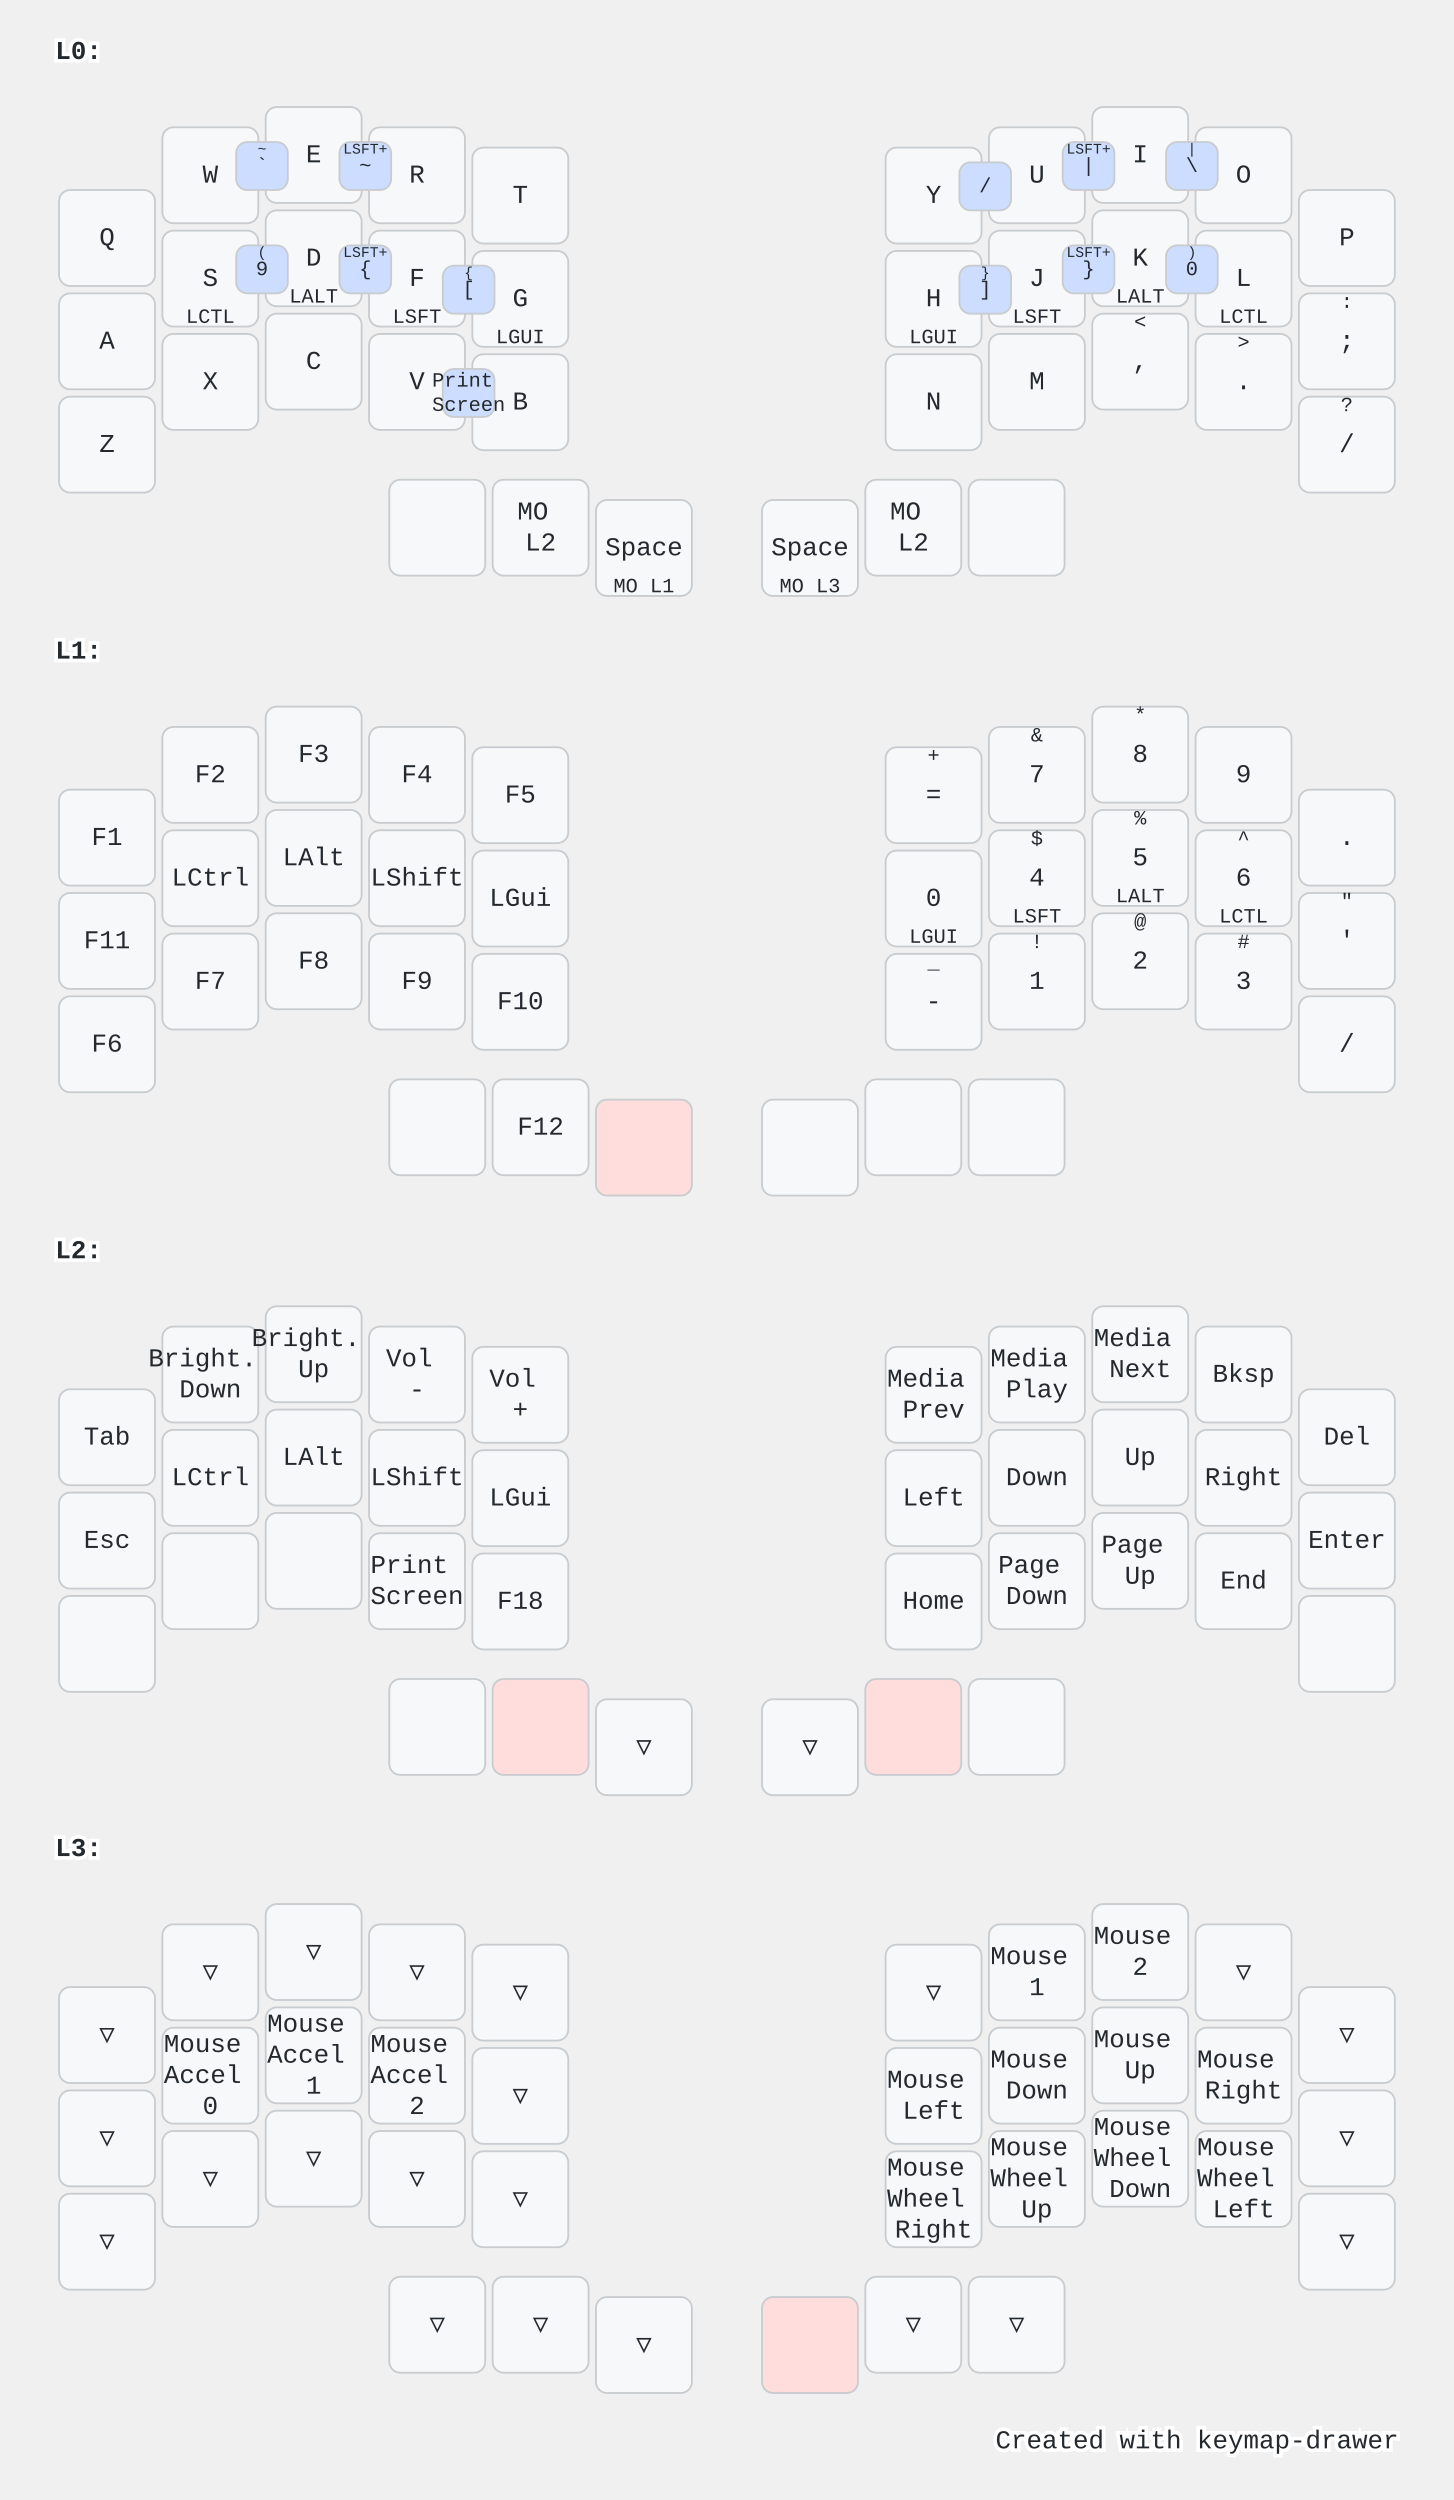
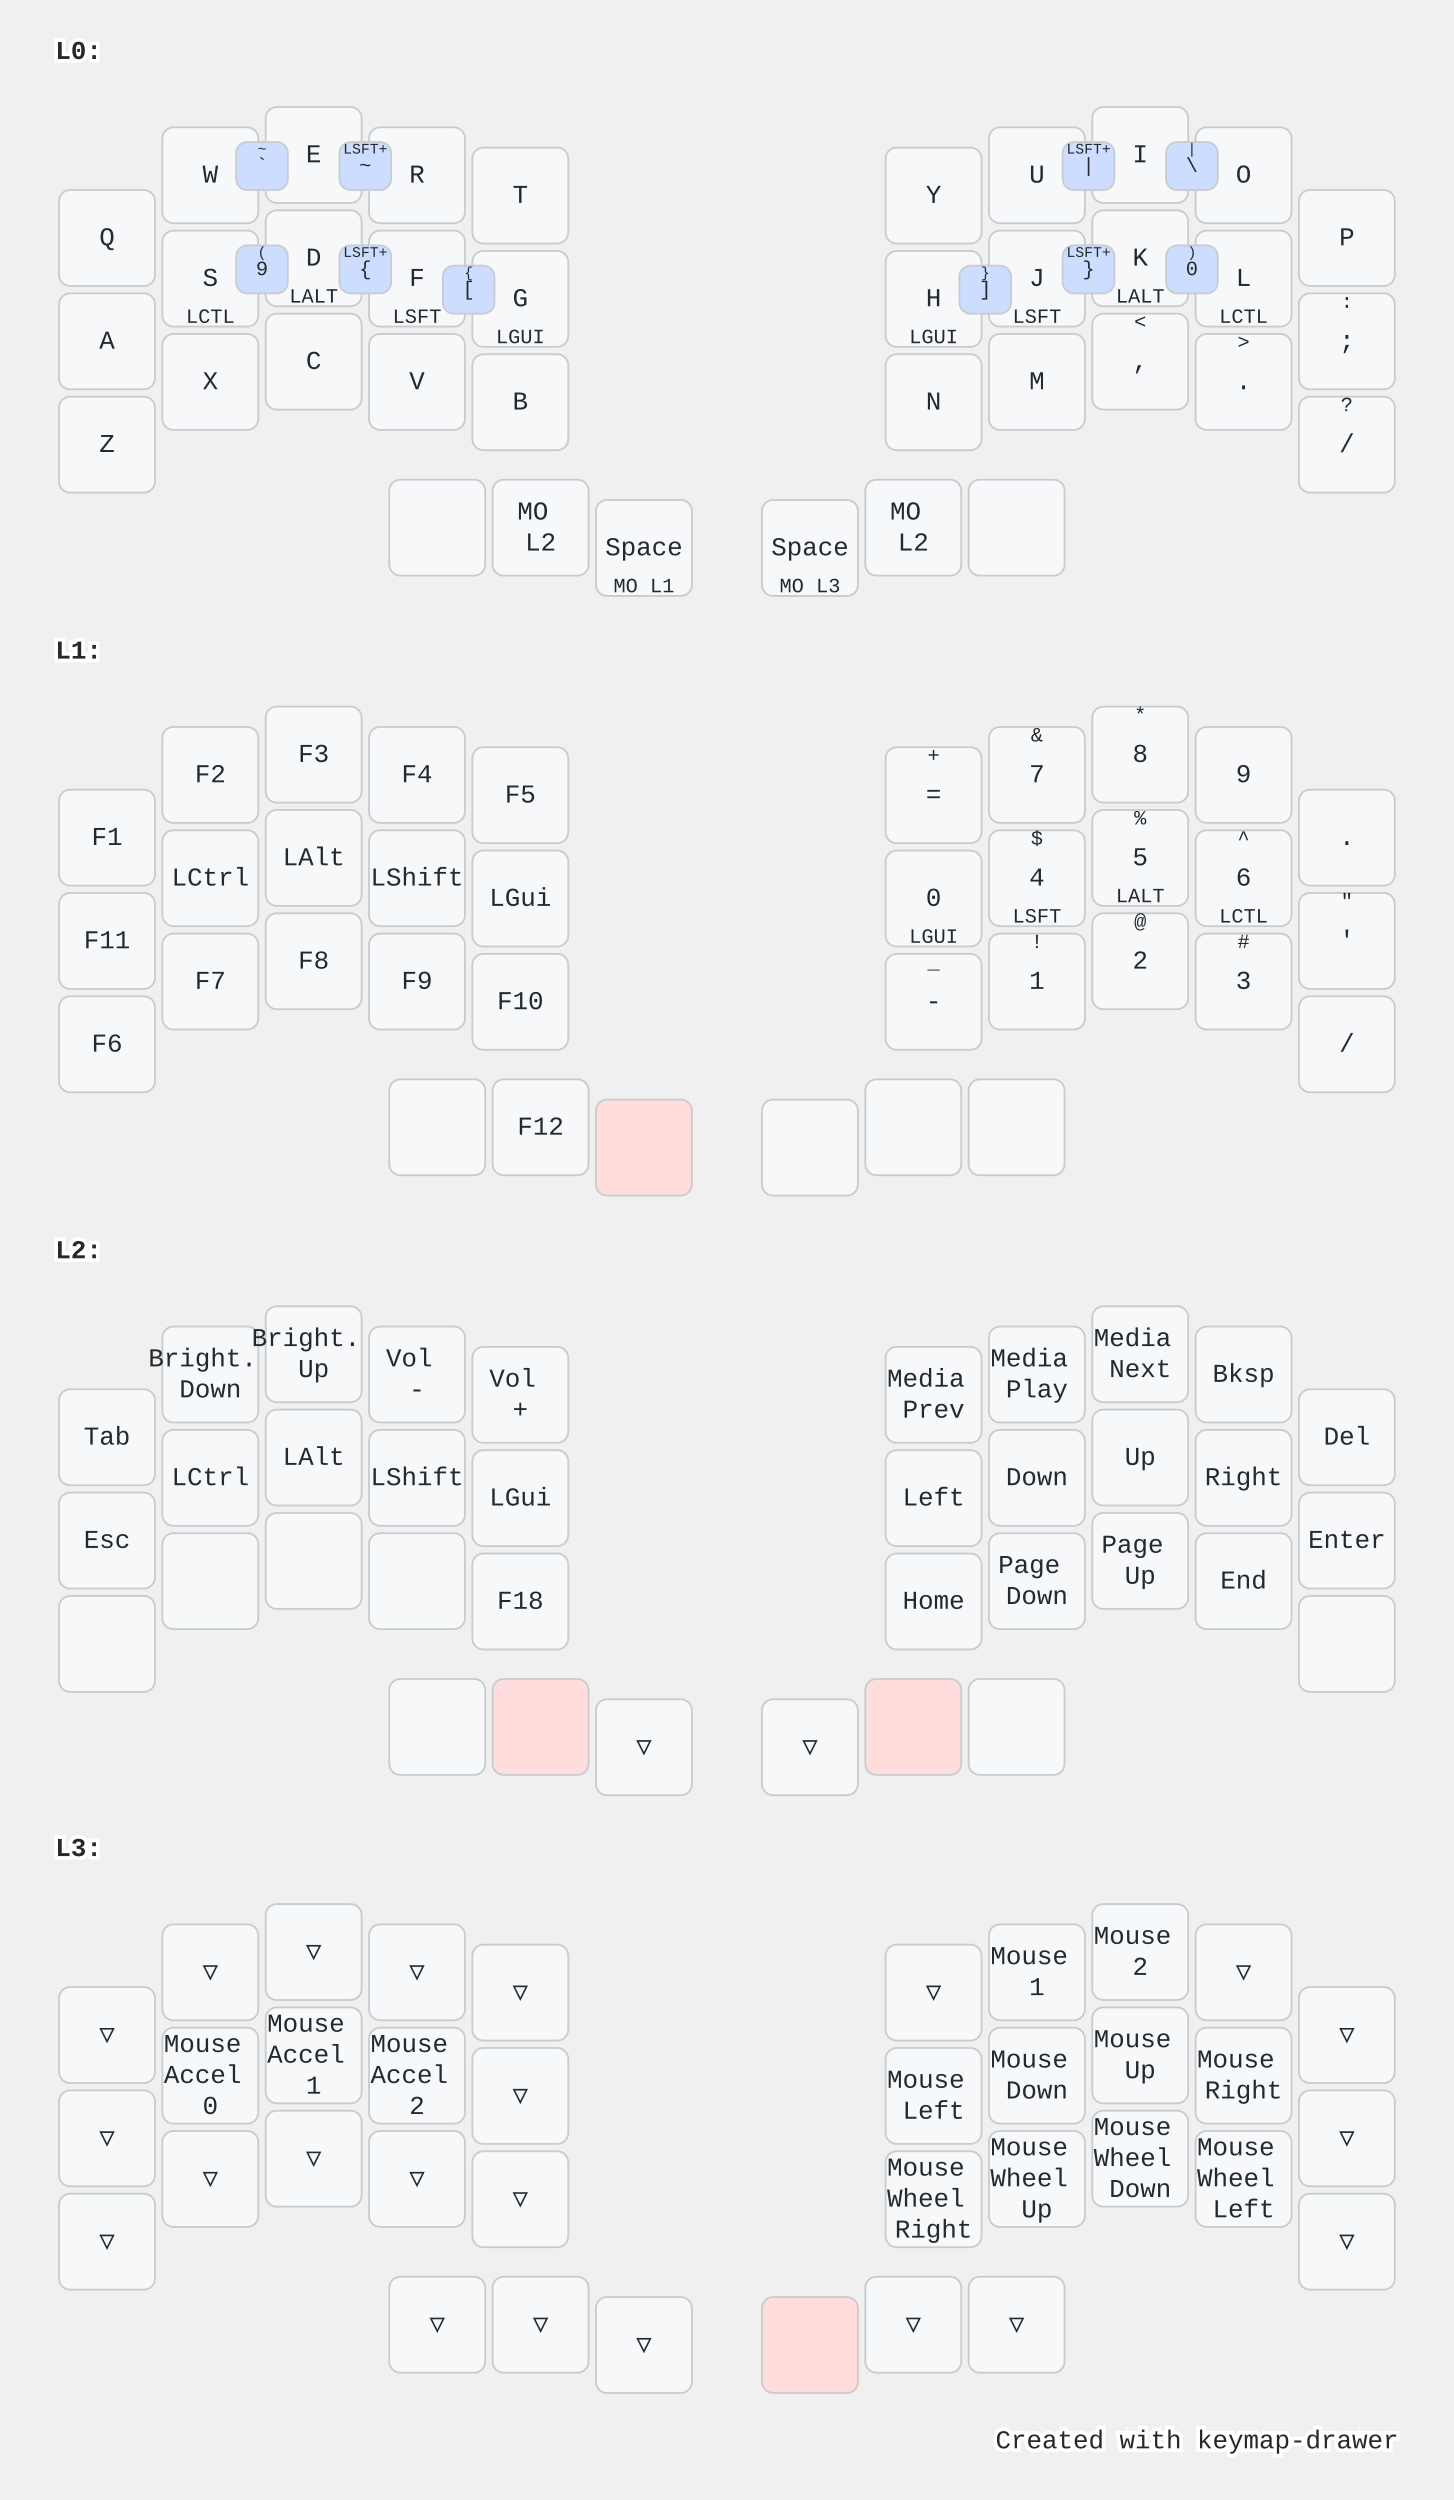
<svg xmlns="http://www.w3.org/2000/svg" width="788" height="1355" viewBox="0 0 788 1355" class="keymap">
  <style>/* inherit to force styles through use tags */
svg path {
    fill: inherit;
}

/* font and background color specifications */
svg.keymap {
    font-family: SFMono-Regular,Consolas,Liberation Mono,Menlo,monospace;
    font-size: 14px;
    font-kerning: normal;
    text-rendering: optimizeLegibility;
    fill: #24292e;
}

/* default key styling */
rect.key {
    fill: #f6f8fa;
}

rect.key, rect.combo {
    stroke: #c9cccf;
    stroke-width: 1;
}

/* default key side styling, only used is draw_key_sides is set */
rect.side {
    filter: brightness(90%);
}

/* color accent for combo boxes */
rect.combo, rect.combo-separate {
    fill: #cdf;
}

/* color accent for held keys */
rect.held, rect.combo.held {
    fill: #fdd;
}

/* color accent for ghost (optional) keys */
rect.ghost, rect.combo.ghost {
    stroke-dasharray: 4, 4;
    stroke-width: 2;
}

text {
    text-anchor: middle;
    dominant-baseline: middle;
}

/* styling for layer labels */
text.label {
    font-weight: bold;
    text-anchor: start;
    stroke: white;
    stroke-width: 4;
    paint-order: stroke;
}

/* styling for optional footer */
text.footer {
    text-anchor: end;
    dominant-baseline: auto;
    stroke: white;
    stroke-width: 4;
    paint-order: stroke;
}

/* styling for combo tap, and key non-tap label text */
text.combo, text.hold, text.shifted, text.left, text.right {
    font-size: 11px;
}

text.hold {
    text-anchor: middle;
    dominant-baseline: auto;
}

text.shifted {
    text-anchor: middle;
    dominant-baseline: hanging;
}

text.left {
    text-anchor: start;
}

text.right {
    text-anchor: end;
}

text.layer-activator {
    text-decoration: underline;
}

/* styling for hold/shifted label text in combo box */
text.combo.hold, text.combo.shifted, text.combo.left, text.combo.right {
    font-size: 8px;
}

/* lighter symbol for transparent keys */
text.trans {
    fill: #7b7e81;
}

/* styling for combo dendrons */
path.combo {
    stroke-width: 1;
    stroke: gray;
    fill: none;
}

/* Start Tabler Icons Cleanup */
/* cannot use height/width with glyphs */
.icon-tabler &gt; path {
    fill: inherit;
    stroke: inherit;
    stroke-width: 2;
}
/* hide tabler's default box */
.icon-tabler &gt; path[stroke="none"][fill="none"] {
    visibility: hidden;
}
/* End Tabler Icons Cleanup */

@media (prefers-color-scheme: dark) {
svg.keymap { fill: #d1d6db; }
rect.key { fill: #3f4750; }
rect.key, rect.combo { stroke: #60666c; }
rect.combo, rect.combo-separate { fill: #1f3d7a; }
rect.held, rect.combo.held { fill: #854747; }
text.label, text.footer { stroke: black; }
text.trans { fill: #7e8184; }
path.combo { stroke: #7f7f7f; }

}</style>
  <g transform="translate(30, 0)" class="layer-L0">
    <text x="0" y="28" class="label" id="L0">L0:</text>
    <g transform="translate(0, 56)">
      <g transform="translate(28, 73)" class="key keypos-0">
        <rect rx="6" ry="6" x="-26" y="-26" width="52" height="52" class="key" />
        <text x="0" y="0" class="key tap">Q</text>
      </g>
      <g transform="translate(84, 39)" class="key keypos-1">
        <rect rx="6" ry="6" x="-26" y="-26" width="52" height="52" class="key" />
        <text x="0" y="0" class="key tap">W</text>
      </g>
      <g transform="translate(140, 28)" class="key keypos-2">
        <rect rx="6" ry="6" x="-26" y="-26" width="52" height="52" class="key" />
        <text x="0" y="0" class="key tap">E</text>
      </g>
      <g transform="translate(196, 39)" class="key keypos-3">
        <rect rx="6" ry="6" x="-26" y="-26" width="52" height="52" class="key" />
        <text x="0" y="0" class="key tap">R</text>
      </g>
      <g transform="translate(252, 50)" class="key keypos-4">
        <rect rx="6" ry="6" x="-26" y="-26" width="52" height="52" class="key" />
        <text x="0" y="0" class="key tap">T</text>
      </g>
      <g transform="translate(476, 50)" class="key keypos-5">
        <rect rx="6" ry="6" x="-26" y="-26" width="52" height="52" class="key" />
        <text x="0" y="0" class="key tap">Y</text>
      </g>
      <g transform="translate(532, 39)" class="key keypos-6">
        <rect rx="6" ry="6" x="-26" y="-26" width="52" height="52" class="key" />
        <text x="0" y="0" class="key tap">U</text>
      </g>
      <g transform="translate(588, 28)" class="key keypos-7">
        <rect rx="6" ry="6" x="-26" y="-26" width="52" height="52" class="key" />
        <text x="0" y="0" class="key tap">I</text>
      </g>
      <g transform="translate(644, 39)" class="key keypos-8">
        <rect rx="6" ry="6" x="-26" y="-26" width="52" height="52" class="key" />
        <text x="0" y="0" class="key tap">O</text>
      </g>
      <g transform="translate(700, 73)" class="key keypos-9">
        <rect rx="6" ry="6" x="-26" y="-26" width="52" height="52" class="key" />
        <text x="0" y="0" class="key tap">P</text>
      </g>
      <g transform="translate(28, 129)" class="key keypos-10">
        <rect rx="6" ry="6" x="-26" y="-26" width="52" height="52" class="key" />
        <text x="0" y="0" class="key tap">A</text>
      </g>
      <g transform="translate(84, 95)" class="key keypos-11">
        <rect rx="6" ry="6" x="-26" y="-26" width="52" height="52" class="key" />
        <text x="0" y="0" class="key tap">S</text>
        <text x="0" y="24" class="key hold">LCTL</text>
      </g>
      <g transform="translate(140, 84)" class="key keypos-12">
        <rect rx="6" ry="6" x="-26" y="-26" width="52" height="52" class="key" />
        <text x="0" y="0" class="key tap">D</text>
        <text x="0" y="24" class="key hold">LALT</text>
      </g>
      <g transform="translate(196, 95)" class="key keypos-13">
        <rect rx="6" ry="6" x="-26" y="-26" width="52" height="52" class="key" />
        <text x="0" y="0" class="key tap">F</text>
        <text x="0" y="24" class="key hold">LSFT</text>
      </g>
      <g transform="translate(252, 106)" class="key keypos-14">
        <rect rx="6" ry="6" x="-26" y="-26" width="52" height="52" class="key" />
        <text x="0" y="0" class="key tap">G</text>
        <text x="0" y="24" class="key hold">LGUI</text>
      </g>
      <g transform="translate(476, 106)" class="key keypos-15">
        <rect rx="6" ry="6" x="-26" y="-26" width="52" height="52" class="key" />
        <text x="0" y="0" class="key tap">H</text>
        <text x="0" y="24" class="key hold">LGUI</text>
      </g>
      <g transform="translate(532, 95)" class="key keypos-16">
        <rect rx="6" ry="6" x="-26" y="-26" width="52" height="52" class="key" />
        <text x="0" y="0" class="key tap">J</text>
        <text x="0" y="24" class="key hold">LSFT</text>
      </g>
      <g transform="translate(588, 84)" class="key keypos-17">
        <rect rx="6" ry="6" x="-26" y="-26" width="52" height="52" class="key" />
        <text x="0" y="0" class="key tap">K</text>
        <text x="0" y="24" class="key hold">LALT</text>
      </g>
      <g transform="translate(644, 95)" class="key keypos-18">
        <rect rx="6" ry="6" x="-26" y="-26" width="52" height="52" class="key" />
        <text x="0" y="0" class="key tap">L</text>
        <text x="0" y="24" class="key hold">LCTL</text>
      </g>
      <g transform="translate(700, 129)" class="key keypos-19">
        <rect rx="6" ry="6" x="-26" y="-26" width="52" height="52" class="key" />
        <text x="0" y="0" class="key tap">;</text>
        <text x="0" y="-24" class="key shifted">:</text>
      </g>
      <g transform="translate(28, 185)" class="key keypos-20">
        <rect rx="6" ry="6" x="-26" y="-26" width="52" height="52" class="key" />
        <text x="0" y="0" class="key tap">Z</text>
      </g>
      <g transform="translate(84, 151)" class="key keypos-21">
        <rect rx="6" ry="6" x="-26" y="-26" width="52" height="52" class="key" />
        <text x="0" y="0" class="key tap">X</text>
      </g>
      <g transform="translate(140, 140)" class="key keypos-22">
        <rect rx="6" ry="6" x="-26" y="-26" width="52" height="52" class="key" />
        <text x="0" y="0" class="key tap">C</text>
      </g>
      <g transform="translate(196, 151)" class="key keypos-23">
        <rect rx="6" ry="6" x="-26" y="-26" width="52" height="52" class="key" />
        <text x="0" y="0" class="key tap">V</text>
      </g>
      <g transform="translate(252, 162)" class="key keypos-24">
        <rect rx="6" ry="6" x="-26" y="-26" width="52" height="52" class="key" />
        <text x="0" y="0" class="key tap">B</text>
      </g>
      <g transform="translate(476, 162)" class="key keypos-25">
        <rect rx="6" ry="6" x="-26" y="-26" width="52" height="52" class="key" />
        <text x="0" y="0" class="key tap">N</text>
      </g>
      <g transform="translate(532, 151)" class="key keypos-26">
        <rect rx="6" ry="6" x="-26" y="-26" width="52" height="52" class="key" />
        <text x="0" y="0" class="key tap">M</text>
      </g>
      <g transform="translate(588, 140)" class="key keypos-27">
        <rect rx="6" ry="6" x="-26" y="-26" width="52" height="52" class="key" />
        <text x="0" y="0" class="key tap">,</text>
        <text x="0" y="-24" class="key shifted">&lt;</text>
      </g>
      <g transform="translate(644, 151)" class="key keypos-28">
        <rect rx="6" ry="6" x="-26" y="-26" width="52" height="52" class="key" />
        <text x="0" y="0" class="key tap">.</text>
        <text x="0" y="-24" class="key shifted">&gt;</text>
      </g>
      <g transform="translate(700, 185)" class="key keypos-29">
        <rect rx="6" ry="6" x="-26" y="-26" width="52" height="52" class="key" />
        <text x="0" y="0" class="key tap">/</text>
        <text x="0" y="-24" class="key shifted">?</text>
      </g>
      <g transform="translate(207, 230)" class="key keypos-30">
        <rect rx="6" ry="6" x="-26" y="-26" width="52" height="52" class="key" />
      </g>
      <g transform="translate(263, 230)" class="key keypos-31">
        <rect rx="6" ry="6" x="-26" y="-26" width="52" height="52" class="key" />
        <text x="0" y="0" class="key tap">
          <tspan x="0" dy="-0.6em">MO</tspan>
          <tspan x="0" dy="1.2em">L2</tspan>
        </text>
      </g>
      <g transform="translate(319, 241)" class="key keypos-32">
        <rect rx="6" ry="6" x="-26" y="-26" width="52" height="52" class="key" />
        <text x="0" y="0" class="key tap">Space</text>
        <text x="0" y="24" class="key hold">MO L1</text>
      </g>
      <g transform="translate(409, 241)" class="key keypos-33">
        <rect rx="6" ry="6" x="-26" y="-26" width="52" height="52" class="key" />
        <text x="0" y="0" class="key tap">Space</text>
        <text x="0" y="24" class="key hold">MO L3</text>
      </g>
      <g transform="translate(465, 230)" class="key keypos-34">
        <rect rx="6" ry="6" x="-26" y="-26" width="52" height="52" class="key" />
        <text x="0" y="0" class="key tap">
          <tspan x="0" dy="-0.6em">MO</tspan>
          <tspan x="0" dy="1.2em">L2</tspan>
        </text>
      </g>
      <g transform="translate(521, 230)" class="key keypos-35">
        <rect rx="6" ry="6" x="-26" y="-26" width="52" height="52" class="key" />
      </g>
      <g class="combo combopos-0">
        <rect rx="6" ry="6" x="98" y="21" width="28" height="26" class="combo" />
        <text x="112" y="34" class="combo tap">`</text>
        <text x="112" y="23" class="combo shifted">~</text>
      </g>
      <g class="combo combopos-1">
        <rect rx="6" ry="6" x="154" y="21" width="28" height="26" class="combo" />
        <text x="168" y="34" class="combo tap">~</text>
        <text x="168" y="23" class="combo shifted">LSFT+</text>
      </g>
      <g class="combo combopos-2">
        <rect rx="6" ry="6" x="98" y="77" width="28" height="26" class="combo" />
        <text x="112" y="90" class="combo tap">9</text>
        <text x="112" y="79" class="combo shifted">(</text>
      </g>
      <g class="combo combopos-3">
        <rect rx="6" ry="6" x="154" y="77" width="28" height="26" class="combo" />
        <text x="168" y="90" class="combo tap">{</text>
        <text x="168" y="79" class="combo shifted">LSFT+</text>
      </g>
      <g class="combo combopos-4">
        <rect rx="6" ry="6" x="210" y="88" width="28" height="26" class="combo" />
        <text x="224" y="101" class="combo tap">[</text>
        <text x="224" y="90" class="combo shifted">{</text>
      </g>
      <g class="combo combopos-5">
-         <rect rx="6" ry="6" x="210" y="144" width="28" height="26" class="combo" />
-         <text x="224" y="157" class="combo tap">
-           <tspan x="224" dy="-0.6em">Print</tspan>
-           <tspan x="224" dy="1.2em">Screen</tspan>
-         </text>
-       </g>
-       <g class="combo combopos-6">
-         <rect rx="6" ry="6" x="490" y="32" width="28" height="26" class="combo" />
-         <text x="504" y="45" class="combo tap">/</text>
-       </g>
-       <g class="combo combopos-7">
        <rect rx="6" ry="6" x="546" y="21" width="28" height="26" class="combo" />
        <text x="560" y="34" class="combo tap">|</text>
        <text x="560" y="23" class="combo shifted">LSFT+</text>
      </g>
-       <g class="combo combopos-8">
+       <g class="combo combopos-6">
        <rect rx="6" ry="6" x="602" y="21" width="28" height="26" class="combo" />
        <text x="616" y="34" class="combo tap">\</text>
        <text x="616" y="23" class="combo shifted">|</text>
      </g>
-       <g class="combo combopos-9">
+       <g class="combo combopos-7">
        <rect rx="6" ry="6" x="490" y="88" width="28" height="26" class="combo" />
        <text x="504" y="101" class="combo tap">]</text>
        <text x="504" y="90" class="combo shifted">}</text>
      </g>
-       <g class="combo combopos-10">
+       <g class="combo combopos-8">
        <rect rx="6" ry="6" x="546" y="77" width="28" height="26" class="combo" />
        <text x="560" y="90" class="combo tap">}</text>
        <text x="560" y="79" class="combo shifted">LSFT+</text>
      </g>
-       <g class="combo combopos-11">
+       <g class="combo combopos-9">
        <rect rx="6" ry="6" x="602" y="77" width="28" height="26" class="combo" />
        <text x="616" y="90" class="combo tap">0</text>
        <text x="616" y="79" class="combo shifted">)</text>
      </g>
    </g>
  </g>
  <g transform="translate(30, 325)" class="layer-L1">
    <text x="0" y="28" class="label" id="L1">L1:</text>
    <g transform="translate(0, 56)">
      <g transform="translate(28, 73)" class="key keypos-0">
        <rect rx="6" ry="6" x="-26" y="-26" width="52" height="52" class="key" />
        <text x="0" y="0" class="key tap">F1</text>
      </g>
      <g transform="translate(84, 39)" class="key keypos-1">
        <rect rx="6" ry="6" x="-26" y="-26" width="52" height="52" class="key" />
        <text x="0" y="0" class="key tap">F2</text>
      </g>
      <g transform="translate(140, 28)" class="key keypos-2">
        <rect rx="6" ry="6" x="-26" y="-26" width="52" height="52" class="key" />
        <text x="0" y="0" class="key tap">F3</text>
      </g>
      <g transform="translate(196, 39)" class="key keypos-3">
        <rect rx="6" ry="6" x="-26" y="-26" width="52" height="52" class="key" />
        <text x="0" y="0" class="key tap">F4</text>
      </g>
      <g transform="translate(252, 50)" class="key keypos-4">
        <rect rx="6" ry="6" x="-26" y="-26" width="52" height="52" class="key" />
        <text x="0" y="0" class="key tap">F5</text>
      </g>
      <g transform="translate(476, 50)" class="key keypos-5">
        <rect rx="6" ry="6" x="-26" y="-26" width="52" height="52" class="key" />
        <text x="0" y="0" class="key tap">=</text>
        <text x="0" y="-24" class="key shifted">+</text>
      </g>
      <g transform="translate(532, 39)" class="key keypos-6">
        <rect rx="6" ry="6" x="-26" y="-26" width="52" height="52" class="key" />
        <text x="0" y="0" class="key tap">7</text>
        <text x="0" y="-24" class="key shifted">&amp;</text>
      </g>
      <g transform="translate(588, 28)" class="key keypos-7">
        <rect rx="6" ry="6" x="-26" y="-26" width="52" height="52" class="key" />
        <text x="0" y="0" class="key tap">8</text>
        <text x="0" y="-24" class="key shifted">*</text>
      </g>
      <g transform="translate(644, 39)" class="key keypos-8">
        <rect rx="6" ry="6" x="-26" y="-26" width="52" height="52" class="key" />
        <text x="0" y="0" class="key tap">9</text>
      </g>
      <g transform="translate(700, 73)" class="key keypos-9">
        <rect rx="6" ry="6" x="-26" y="-26" width="52" height="52" class="key" />
        <text x="0" y="0" class="key tap">.</text>
      </g>
      <g transform="translate(28, 129)" class="key keypos-10">
        <rect rx="6" ry="6" x="-26" y="-26" width="52" height="52" class="key" />
        <text x="0" y="0" class="key tap">F11</text>
      </g>
      <g transform="translate(84, 95)" class="key keypos-11">
        <rect rx="6" ry="6" x="-26" y="-26" width="52" height="52" class="key" />
        <text x="0" y="0" class="key tap">LCtrl</text>
      </g>
      <g transform="translate(140, 84)" class="key keypos-12">
        <rect rx="6" ry="6" x="-26" y="-26" width="52" height="52" class="key" />
        <text x="0" y="0" class="key tap">LAlt</text>
      </g>
      <g transform="translate(196, 95)" class="key keypos-13">
        <rect rx="6" ry="6" x="-26" y="-26" width="52" height="52" class="key" />
        <text x="0" y="0" class="key tap">LShift</text>
      </g>
      <g transform="translate(252, 106)" class="key keypos-14">
        <rect rx="6" ry="6" x="-26" y="-26" width="52" height="52" class="key" />
        <text x="0" y="0" class="key tap">LGui</text>
      </g>
      <g transform="translate(476, 106)" class="key keypos-15">
        <rect rx="6" ry="6" x="-26" y="-26" width="52" height="52" class="key" />
        <text x="0" y="0" class="key tap">0</text>
        <text x="0" y="24" class="key hold">LGUI</text>
      </g>
      <g transform="translate(532, 95)" class="key keypos-16">
        <rect rx="6" ry="6" x="-26" y="-26" width="52" height="52" class="key" />
        <text x="0" y="0" class="key tap">4</text>
        <text x="0" y="24" class="key hold">LSFT</text>
        <text x="0" y="-24" class="key shifted">$</text>
      </g>
      <g transform="translate(588, 84)" class="key keypos-17">
        <rect rx="6" ry="6" x="-26" y="-26" width="52" height="52" class="key" />
        <text x="0" y="0" class="key tap">5</text>
        <text x="0" y="24" class="key hold">LALT</text>
        <text x="0" y="-24" class="key shifted">%</text>
      </g>
      <g transform="translate(644, 95)" class="key keypos-18">
        <rect rx="6" ry="6" x="-26" y="-26" width="52" height="52" class="key" />
        <text x="0" y="0" class="key tap">6</text>
        <text x="0" y="24" class="key hold">LCTL</text>
        <text x="0" y="-24" class="key shifted">^</text>
      </g>
      <g transform="translate(700, 129)" class="key keypos-19">
        <rect rx="6" ry="6" x="-26" y="-26" width="52" height="52" class="key" />
        <text x="0" y="0" class="key tap">'</text>
        <text x="0" y="-24" class="key shifted">"</text>
      </g>
      <g transform="translate(28, 185)" class="key keypos-20">
        <rect rx="6" ry="6" x="-26" y="-26" width="52" height="52" class="key" />
        <text x="0" y="0" class="key tap">F6</text>
      </g>
      <g transform="translate(84, 151)" class="key keypos-21">
        <rect rx="6" ry="6" x="-26" y="-26" width="52" height="52" class="key" />
        <text x="0" y="0" class="key tap">F7</text>
      </g>
      <g transform="translate(140, 140)" class="key keypos-22">
        <rect rx="6" ry="6" x="-26" y="-26" width="52" height="52" class="key" />
        <text x="0" y="0" class="key tap">F8</text>
      </g>
      <g transform="translate(196, 151)" class="key keypos-23">
        <rect rx="6" ry="6" x="-26" y="-26" width="52" height="52" class="key" />
        <text x="0" y="0" class="key tap">F9</text>
      </g>
      <g transform="translate(252, 162)" class="key keypos-24">
        <rect rx="6" ry="6" x="-26" y="-26" width="52" height="52" class="key" />
        <text x="0" y="0" class="key tap">F10</text>
      </g>
      <g transform="translate(476, 162)" class="key keypos-25">
        <rect rx="6" ry="6" x="-26" y="-26" width="52" height="52" class="key" />
        <text x="0" y="0" class="key tap">-</text>
        <text x="0" y="-24" class="key shifted">_</text>
      </g>
      <g transform="translate(532, 151)" class="key keypos-26">
        <rect rx="6" ry="6" x="-26" y="-26" width="52" height="52" class="key" />
        <text x="0" y="0" class="key tap">1</text>
        <text x="0" y="-24" class="key shifted">!</text>
      </g>
      <g transform="translate(588, 140)" class="key keypos-27">
        <rect rx="6" ry="6" x="-26" y="-26" width="52" height="52" class="key" />
        <text x="0" y="0" class="key tap">2</text>
        <text x="0" y="-24" class="key shifted">@</text>
      </g>
      <g transform="translate(644, 151)" class="key keypos-28">
        <rect rx="6" ry="6" x="-26" y="-26" width="52" height="52" class="key" />
        <text x="0" y="0" class="key tap">3</text>
        <text x="0" y="-24" class="key shifted">#</text>
      </g>
      <g transform="translate(700, 185)" class="key keypos-29">
        <rect rx="6" ry="6" x="-26" y="-26" width="52" height="52" class="key" />
        <text x="0" y="0" class="key tap">/</text>
      </g>
      <g transform="translate(207, 230)" class="key keypos-30">
        <rect rx="6" ry="6" x="-26" y="-26" width="52" height="52" class="key" />
      </g>
      <g transform="translate(263, 230)" class="key keypos-31">
        <rect rx="6" ry="6" x="-26" y="-26" width="52" height="52" class="key" />
        <text x="0" y="0" class="key tap">F12</text>
      </g>
      <g transform="translate(319, 241)" class="key held keypos-32">
        <rect rx="6" ry="6" x="-26" y="-26" width="52" height="52" class="key held" />
      </g>
      <g transform="translate(409, 241)" class="key keypos-33">
        <rect rx="6" ry="6" x="-26" y="-26" width="52" height="52" class="key" />
      </g>
      <g transform="translate(465, 230)" class="key keypos-34">
        <rect rx="6" ry="6" x="-26" y="-26" width="52" height="52" class="key" />
      </g>
      <g transform="translate(521, 230)" class="key keypos-35">
        <rect rx="6" ry="6" x="-26" y="-26" width="52" height="52" class="key" />
      </g>
    </g>
  </g>
  <g transform="translate(30, 650)" class="layer-L2">
    <text x="0" y="28" class="label" id="L2">L2:</text>
    <g transform="translate(0, 56)">
      <g transform="translate(28, 73)" class="key keypos-0">
        <rect rx="6" ry="6" x="-26" y="-26" width="52" height="52" class="key" />
        <text x="0" y="0" class="key tap">Tab</text>
      </g>
      <g transform="translate(84, 39)" class="key keypos-1">
        <rect rx="6" ry="6" x="-26" y="-26" width="52" height="52" class="key" />
        <text x="0" y="0" class="key tap">
          <tspan x="0" dy="-0.6em">Bright.</tspan>
          <tspan x="0" dy="1.2em">Down</tspan>
        </text>
      </g>
      <g transform="translate(140, 28)" class="key keypos-2">
        <rect rx="6" ry="6" x="-26" y="-26" width="52" height="52" class="key" />
        <text x="0" y="0" class="key tap">
          <tspan x="0" dy="-0.6em">Bright.</tspan>
          <tspan x="0" dy="1.2em">Up</tspan>
        </text>
      </g>
      <g transform="translate(196, 39)" class="key keypos-3">
        <rect rx="6" ry="6" x="-26" y="-26" width="52" height="52" class="key" />
        <text x="0" y="0" class="key tap">
          <tspan x="0" dy="-0.6em">Vol</tspan>
          <tspan x="0" dy="1.2em">-</tspan>
        </text>
      </g>
      <g transform="translate(252, 50)" class="key keypos-4">
        <rect rx="6" ry="6" x="-26" y="-26" width="52" height="52" class="key" />
        <text x="0" y="0" class="key tap">
          <tspan x="0" dy="-0.6em">Vol</tspan>
          <tspan x="0" dy="1.2em">+</tspan>
        </text>
      </g>
      <g transform="translate(476, 50)" class="key keypos-5">
        <rect rx="6" ry="6" x="-26" y="-26" width="52" height="52" class="key" />
        <text x="0" y="0" class="key tap">
          <tspan x="0" dy="-0.6em">Media</tspan>
          <tspan x="0" dy="1.2em">Prev</tspan>
        </text>
      </g>
      <g transform="translate(532, 39)" class="key keypos-6">
        <rect rx="6" ry="6" x="-26" y="-26" width="52" height="52" class="key" />
        <text x="0" y="0" class="key tap">
          <tspan x="0" dy="-0.6em">Media</tspan>
          <tspan x="0" dy="1.2em">Play</tspan>
        </text>
      </g>
      <g transform="translate(588, 28)" class="key keypos-7">
        <rect rx="6" ry="6" x="-26" y="-26" width="52" height="52" class="key" />
        <text x="0" y="0" class="key tap">
          <tspan x="0" dy="-0.6em">Media</tspan>
          <tspan x="0" dy="1.2em">Next</tspan>
        </text>
      </g>
      <g transform="translate(644, 39)" class="key keypos-8">
        <rect rx="6" ry="6" x="-26" y="-26" width="52" height="52" class="key" />
        <text x="0" y="0" class="key tap">Bksp</text>
      </g>
      <g transform="translate(700, 73)" class="key keypos-9">
        <rect rx="6" ry="6" x="-26" y="-26" width="52" height="52" class="key" />
        <text x="0" y="0" class="key tap">Del</text>
      </g>
      <g transform="translate(28, 129)" class="key keypos-10">
        <rect rx="6" ry="6" x="-26" y="-26" width="52" height="52" class="key" />
        <text x="0" y="0" class="key tap">Esc</text>
      </g>
      <g transform="translate(84, 95)" class="key keypos-11">
        <rect rx="6" ry="6" x="-26" y="-26" width="52" height="52" class="key" />
        <text x="0" y="0" class="key tap">LCtrl</text>
      </g>
      <g transform="translate(140, 84)" class="key keypos-12">
        <rect rx="6" ry="6" x="-26" y="-26" width="52" height="52" class="key" />
        <text x="0" y="0" class="key tap">LAlt</text>
      </g>
      <g transform="translate(196, 95)" class="key keypos-13">
        <rect rx="6" ry="6" x="-26" y="-26" width="52" height="52" class="key" />
        <text x="0" y="0" class="key tap">LShift</text>
      </g>
      <g transform="translate(252, 106)" class="key keypos-14">
        <rect rx="6" ry="6" x="-26" y="-26" width="52" height="52" class="key" />
        <text x="0" y="0" class="key tap">LGui</text>
      </g>
      <g transform="translate(476, 106)" class="key keypos-15">
        <rect rx="6" ry="6" x="-26" y="-26" width="52" height="52" class="key" />
        <text x="0" y="0" class="key tap">Left</text>
      </g>
      <g transform="translate(532, 95)" class="key keypos-16">
        <rect rx="6" ry="6" x="-26" y="-26" width="52" height="52" class="key" />
        <text x="0" y="0" class="key tap">Down</text>
      </g>
      <g transform="translate(588, 84)" class="key keypos-17">
        <rect rx="6" ry="6" x="-26" y="-26" width="52" height="52" class="key" />
        <text x="0" y="0" class="key tap">Up</text>
      </g>
      <g transform="translate(644, 95)" class="key keypos-18">
        <rect rx="6" ry="6" x="-26" y="-26" width="52" height="52" class="key" />
        <text x="0" y="0" class="key tap">Right</text>
      </g>
      <g transform="translate(700, 129)" class="key keypos-19">
        <rect rx="6" ry="6" x="-26" y="-26" width="52" height="52" class="key" />
        <text x="0" y="0" class="key tap">Enter</text>
      </g>
      <g transform="translate(28, 185)" class="key keypos-20">
        <rect rx="6" ry="6" x="-26" y="-26" width="52" height="52" class="key" />
      </g>
      <g transform="translate(84, 151)" class="key keypos-21">
        <rect rx="6" ry="6" x="-26" y="-26" width="52" height="52" class="key" />
      </g>
      <g transform="translate(140, 140)" class="key keypos-22">
        <rect rx="6" ry="6" x="-26" y="-26" width="52" height="52" class="key" />
      </g>
      <g transform="translate(196, 151)" class="key keypos-23">
        <rect rx="6" ry="6" x="-26" y="-26" width="52" height="52" class="key" />
-         <text x="0" y="0" class="key tap">
-           <tspan x="0" dy="-0.6em">Print</tspan>
-           <tspan x="0" dy="1.2em">Screen</tspan>
-         </text>
      </g>
      <g transform="translate(252, 162)" class="key keypos-24">
        <rect rx="6" ry="6" x="-26" y="-26" width="52" height="52" class="key" />
        <text x="0" y="0" class="key tap">F18</text>
      </g>
      <g transform="translate(476, 162)" class="key keypos-25">
        <rect rx="6" ry="6" x="-26" y="-26" width="52" height="52" class="key" />
        <text x="0" y="0" class="key tap">Home</text>
      </g>
      <g transform="translate(532, 151)" class="key keypos-26">
        <rect rx="6" ry="6" x="-26" y="-26" width="52" height="52" class="key" />
        <text x="0" y="0" class="key tap">
          <tspan x="0" dy="-0.6em">Page</tspan>
          <tspan x="0" dy="1.2em">Down</tspan>
        </text>
      </g>
      <g transform="translate(588, 140)" class="key keypos-27">
        <rect rx="6" ry="6" x="-26" y="-26" width="52" height="52" class="key" />
        <text x="0" y="0" class="key tap">
          <tspan x="0" dy="-0.6em">Page</tspan>
          <tspan x="0" dy="1.2em">Up</tspan>
        </text>
      </g>
      <g transform="translate(644, 151)" class="key keypos-28">
        <rect rx="6" ry="6" x="-26" y="-26" width="52" height="52" class="key" />
        <text x="0" y="0" class="key tap">End</text>
      </g>
      <g transform="translate(700, 185)" class="key keypos-29">
        <rect rx="6" ry="6" x="-26" y="-26" width="52" height="52" class="key" />
      </g>
      <g transform="translate(207, 230)" class="key keypos-30">
        <rect rx="6" ry="6" x="-26" y="-26" width="52" height="52" class="key" />
      </g>
      <g transform="translate(263, 230)" class="key held keypos-31">
        <rect rx="6" ry="6" x="-26" y="-26" width="52" height="52" class="key held" />
      </g>
      <g transform="translate(319, 241)" class="key keypos-32">
        <rect rx="6" ry="6" x="-26" y="-26" width="52" height="52" class="key" />
        <text x="0" y="0" class="key tap">▽</text>
      </g>
      <g transform="translate(409, 241)" class="key keypos-33">
        <rect rx="6" ry="6" x="-26" y="-26" width="52" height="52" class="key" />
        <text x="0" y="0" class="key tap">▽</text>
      </g>
      <g transform="translate(465, 230)" class="key held keypos-34">
        <rect rx="6" ry="6" x="-26" y="-26" width="52" height="52" class="key held" />
      </g>
      <g transform="translate(521, 230)" class="key keypos-35">
        <rect rx="6" ry="6" x="-26" y="-26" width="52" height="52" class="key" />
      </g>
    </g>
  </g>
  <g transform="translate(30, 974)" class="layer-L3">
    <text x="0" y="28" class="label" id="L3">L3:</text>
    <g transform="translate(0, 56)">
      <g transform="translate(28, 73)" class="key keypos-0">
        <rect rx="6" ry="6" x="-26" y="-26" width="52" height="52" class="key" />
        <text x="0" y="0" class="key tap">▽</text>
      </g>
      <g transform="translate(84, 39)" class="key keypos-1">
        <rect rx="6" ry="6" x="-26" y="-26" width="52" height="52" class="key" />
        <text x="0" y="0" class="key tap">▽</text>
      </g>
      <g transform="translate(140, 28)" class="key keypos-2">
        <rect rx="6" ry="6" x="-26" y="-26" width="52" height="52" class="key" />
        <text x="0" y="0" class="key tap">▽</text>
      </g>
      <g transform="translate(196, 39)" class="key keypos-3">
        <rect rx="6" ry="6" x="-26" y="-26" width="52" height="52" class="key" />
        <text x="0" y="0" class="key tap">▽</text>
      </g>
      <g transform="translate(252, 50)" class="key keypos-4">
        <rect rx="6" ry="6" x="-26" y="-26" width="52" height="52" class="key" />
        <text x="0" y="0" class="key tap">▽</text>
      </g>
      <g transform="translate(476, 50)" class="key keypos-5">
        <rect rx="6" ry="6" x="-26" y="-26" width="52" height="52" class="key" />
        <text x="0" y="0" class="key tap">▽</text>
      </g>
      <g transform="translate(532, 39)" class="key keypos-6">
        <rect rx="6" ry="6" x="-26" y="-26" width="52" height="52" class="key" />
        <text x="0" y="0" class="key tap">
          <tspan x="0" dy="-0.6em">Mouse</tspan>
          <tspan x="0" dy="1.2em">1</tspan>
        </text>
      </g>
      <g transform="translate(588, 28)" class="key keypos-7">
        <rect rx="6" ry="6" x="-26" y="-26" width="52" height="52" class="key" />
        <text x="0" y="0" class="key tap">
          <tspan x="0" dy="-0.6em">Mouse</tspan>
          <tspan x="0" dy="1.2em">2</tspan>
        </text>
      </g>
      <g transform="translate(644, 39)" class="key keypos-8">
        <rect rx="6" ry="6" x="-26" y="-26" width="52" height="52" class="key" />
        <text x="0" y="0" class="key tap">▽</text>
      </g>
      <g transform="translate(700, 73)" class="key keypos-9">
        <rect rx="6" ry="6" x="-26" y="-26" width="52" height="52" class="key" />
        <text x="0" y="0" class="key tap">▽</text>
      </g>
      <g transform="translate(28, 129)" class="key keypos-10">
        <rect rx="6" ry="6" x="-26" y="-26" width="52" height="52" class="key" />
        <text x="0" y="0" class="key tap">▽</text>
      </g>
      <g transform="translate(84, 95)" class="key keypos-11">
        <rect rx="6" ry="6" x="-26" y="-26" width="52" height="52" class="key" />
        <text x="0" y="0" class="key tap">
          <tspan x="0" dy="-1.2em">Mouse</tspan>
          <tspan x="0" dy="1.2em">Accel</tspan>
          <tspan x="0" dy="1.2em">0</tspan>
        </text>
      </g>
      <g transform="translate(140, 84)" class="key keypos-12">
        <rect rx="6" ry="6" x="-26" y="-26" width="52" height="52" class="key" />
        <text x="0" y="0" class="key tap">
          <tspan x="0" dy="-1.2em">Mouse</tspan>
          <tspan x="0" dy="1.2em">Accel</tspan>
          <tspan x="0" dy="1.2em">1</tspan>
        </text>
      </g>
      <g transform="translate(196, 95)" class="key keypos-13">
        <rect rx="6" ry="6" x="-26" y="-26" width="52" height="52" class="key" />
        <text x="0" y="0" class="key tap">
          <tspan x="0" dy="-1.2em">Mouse</tspan>
          <tspan x="0" dy="1.2em">Accel</tspan>
          <tspan x="0" dy="1.2em">2</tspan>
        </text>
      </g>
      <g transform="translate(252, 106)" class="key keypos-14">
        <rect rx="6" ry="6" x="-26" y="-26" width="52" height="52" class="key" />
        <text x="0" y="0" class="key tap">▽</text>
      </g>
      <g transform="translate(476, 106)" class="key keypos-15">
        <rect rx="6" ry="6" x="-26" y="-26" width="52" height="52" class="key" />
        <text x="0" y="0" class="key tap">
          <tspan x="0" dy="-0.6em">Mouse</tspan>
          <tspan x="0" dy="1.2em">Left</tspan>
        </text>
      </g>
      <g transform="translate(532, 95)" class="key keypos-16">
        <rect rx="6" ry="6" x="-26" y="-26" width="52" height="52" class="key" />
        <text x="0" y="0" class="key tap">
          <tspan x="0" dy="-0.6em">Mouse</tspan>
          <tspan x="0" dy="1.2em">Down</tspan>
        </text>
      </g>
      <g transform="translate(588, 84)" class="key keypos-17">
        <rect rx="6" ry="6" x="-26" y="-26" width="52" height="52" class="key" />
        <text x="0" y="0" class="key tap">
          <tspan x="0" dy="-0.6em">Mouse</tspan>
          <tspan x="0" dy="1.2em">Up</tspan>
        </text>
      </g>
      <g transform="translate(644, 95)" class="key keypos-18">
        <rect rx="6" ry="6" x="-26" y="-26" width="52" height="52" class="key" />
        <text x="0" y="0" class="key tap">
          <tspan x="0" dy="-0.6em">Mouse</tspan>
          <tspan x="0" dy="1.2em">Right</tspan>
        </text>
      </g>
      <g transform="translate(700, 129)" class="key keypos-19">
        <rect rx="6" ry="6" x="-26" y="-26" width="52" height="52" class="key" />
        <text x="0" y="0" class="key tap">▽</text>
      </g>
      <g transform="translate(28, 185)" class="key keypos-20">
        <rect rx="6" ry="6" x="-26" y="-26" width="52" height="52" class="key" />
        <text x="0" y="0" class="key tap">▽</text>
      </g>
      <g transform="translate(84, 151)" class="key keypos-21">
        <rect rx="6" ry="6" x="-26" y="-26" width="52" height="52" class="key" />
        <text x="0" y="0" class="key tap">▽</text>
      </g>
      <g transform="translate(140, 140)" class="key keypos-22">
        <rect rx="6" ry="6" x="-26" y="-26" width="52" height="52" class="key" />
        <text x="0" y="0" class="key tap">▽</text>
      </g>
      <g transform="translate(196, 151)" class="key keypos-23">
        <rect rx="6" ry="6" x="-26" y="-26" width="52" height="52" class="key" />
        <text x="0" y="0" class="key tap">▽</text>
      </g>
      <g transform="translate(252, 162)" class="key keypos-24">
        <rect rx="6" ry="6" x="-26" y="-26" width="52" height="52" class="key" />
        <text x="0" y="0" class="key tap">▽</text>
      </g>
      <g transform="translate(476, 162)" class="key keypos-25">
        <rect rx="6" ry="6" x="-26" y="-26" width="52" height="52" class="key" />
        <text x="0" y="0" class="key tap">
          <tspan x="0" dy="-1.2em">Mouse</tspan>
          <tspan x="0" dy="1.2em">Wheel</tspan>
          <tspan x="0" dy="1.2em">Right</tspan>
        </text>
      </g>
      <g transform="translate(532, 151)" class="key keypos-26">
        <rect rx="6" ry="6" x="-26" y="-26" width="52" height="52" class="key" />
        <text x="0" y="0" class="key tap">
          <tspan x="0" dy="-1.2em">Mouse</tspan>
          <tspan x="0" dy="1.2em">Wheel</tspan>
          <tspan x="0" dy="1.2em">Up</tspan>
        </text>
      </g>
      <g transform="translate(588, 140)" class="key keypos-27">
        <rect rx="6" ry="6" x="-26" y="-26" width="52" height="52" class="key" />
        <text x="0" y="0" class="key tap">
          <tspan x="0" dy="-1.2em">Mouse</tspan>
          <tspan x="0" dy="1.2em">Wheel</tspan>
          <tspan x="0" dy="1.2em">Down</tspan>
        </text>
      </g>
      <g transform="translate(644, 151)" class="key keypos-28">
        <rect rx="6" ry="6" x="-26" y="-26" width="52" height="52" class="key" />
        <text x="0" y="0" class="key tap">
          <tspan x="0" dy="-1.2em">Mouse</tspan>
          <tspan x="0" dy="1.2em">Wheel</tspan>
          <tspan x="0" dy="1.2em">Left</tspan>
        </text>
      </g>
      <g transform="translate(700, 185)" class="key keypos-29">
        <rect rx="6" ry="6" x="-26" y="-26" width="52" height="52" class="key" />
        <text x="0" y="0" class="key tap">▽</text>
      </g>
      <g transform="translate(207, 230)" class="key keypos-30">
        <rect rx="6" ry="6" x="-26" y="-26" width="52" height="52" class="key" />
        <text x="0" y="0" class="key tap">▽</text>
      </g>
      <g transform="translate(263, 230)" class="key keypos-31">
        <rect rx="6" ry="6" x="-26" y="-26" width="52" height="52" class="key" />
        <text x="0" y="0" class="key tap">▽</text>
      </g>
      <g transform="translate(319, 241)" class="key keypos-32">
        <rect rx="6" ry="6" x="-26" y="-26" width="52" height="52" class="key" />
        <text x="0" y="0" class="key tap">▽</text>
      </g>
      <g transform="translate(409, 241)" class="key held keypos-33">
        <rect rx="6" ry="6" x="-26" y="-26" width="52" height="52" class="key held" />
      </g>
      <g transform="translate(465, 230)" class="key keypos-34">
        <rect rx="6" ry="6" x="-26" y="-26" width="52" height="52" class="key" />
        <text x="0" y="0" class="key tap">▽</text>
      </g>
      <g transform="translate(521, 230)" class="key keypos-35">
        <rect rx="6" ry="6" x="-26" y="-26" width="52" height="52" class="key" />
        <text x="0" y="0" class="key tap">▽</text>
      </g>
    </g>
  </g>
  <text x="758.0" y="1327.0" class="footer">Created with <a href="https://github.com/caksoylar/keymap-drawer">keymap-drawer</a>
  </text>
</svg>
